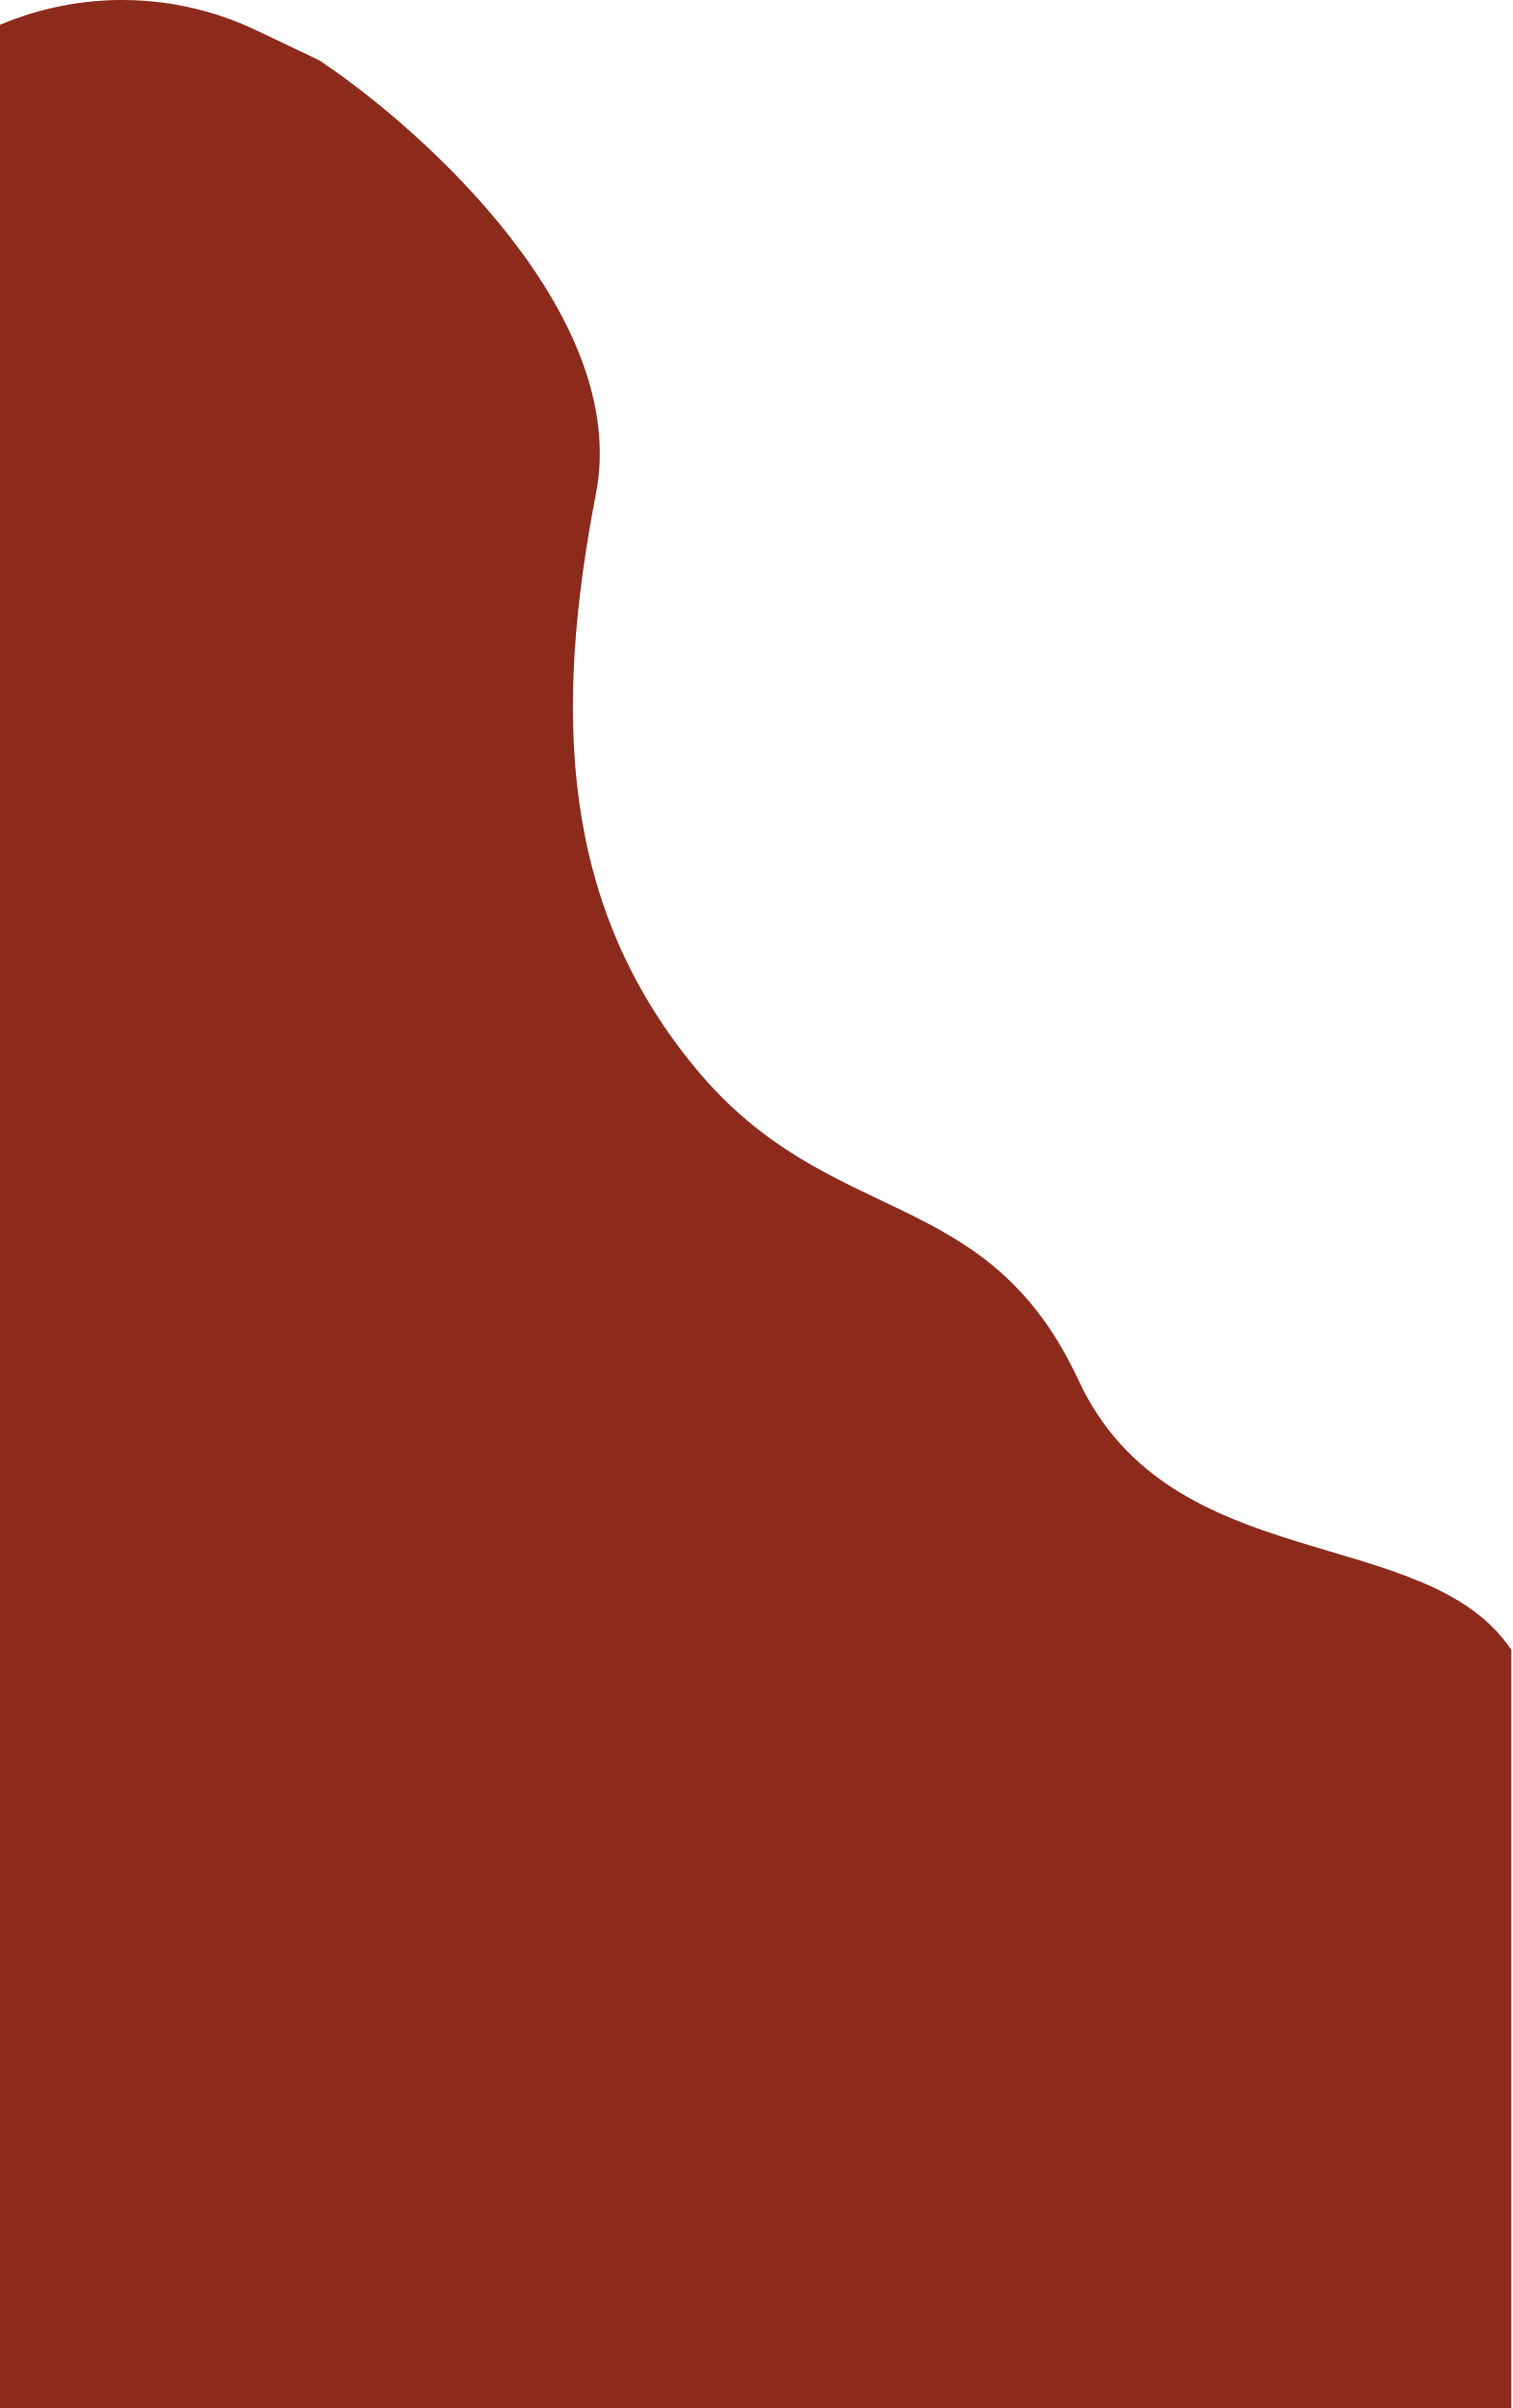
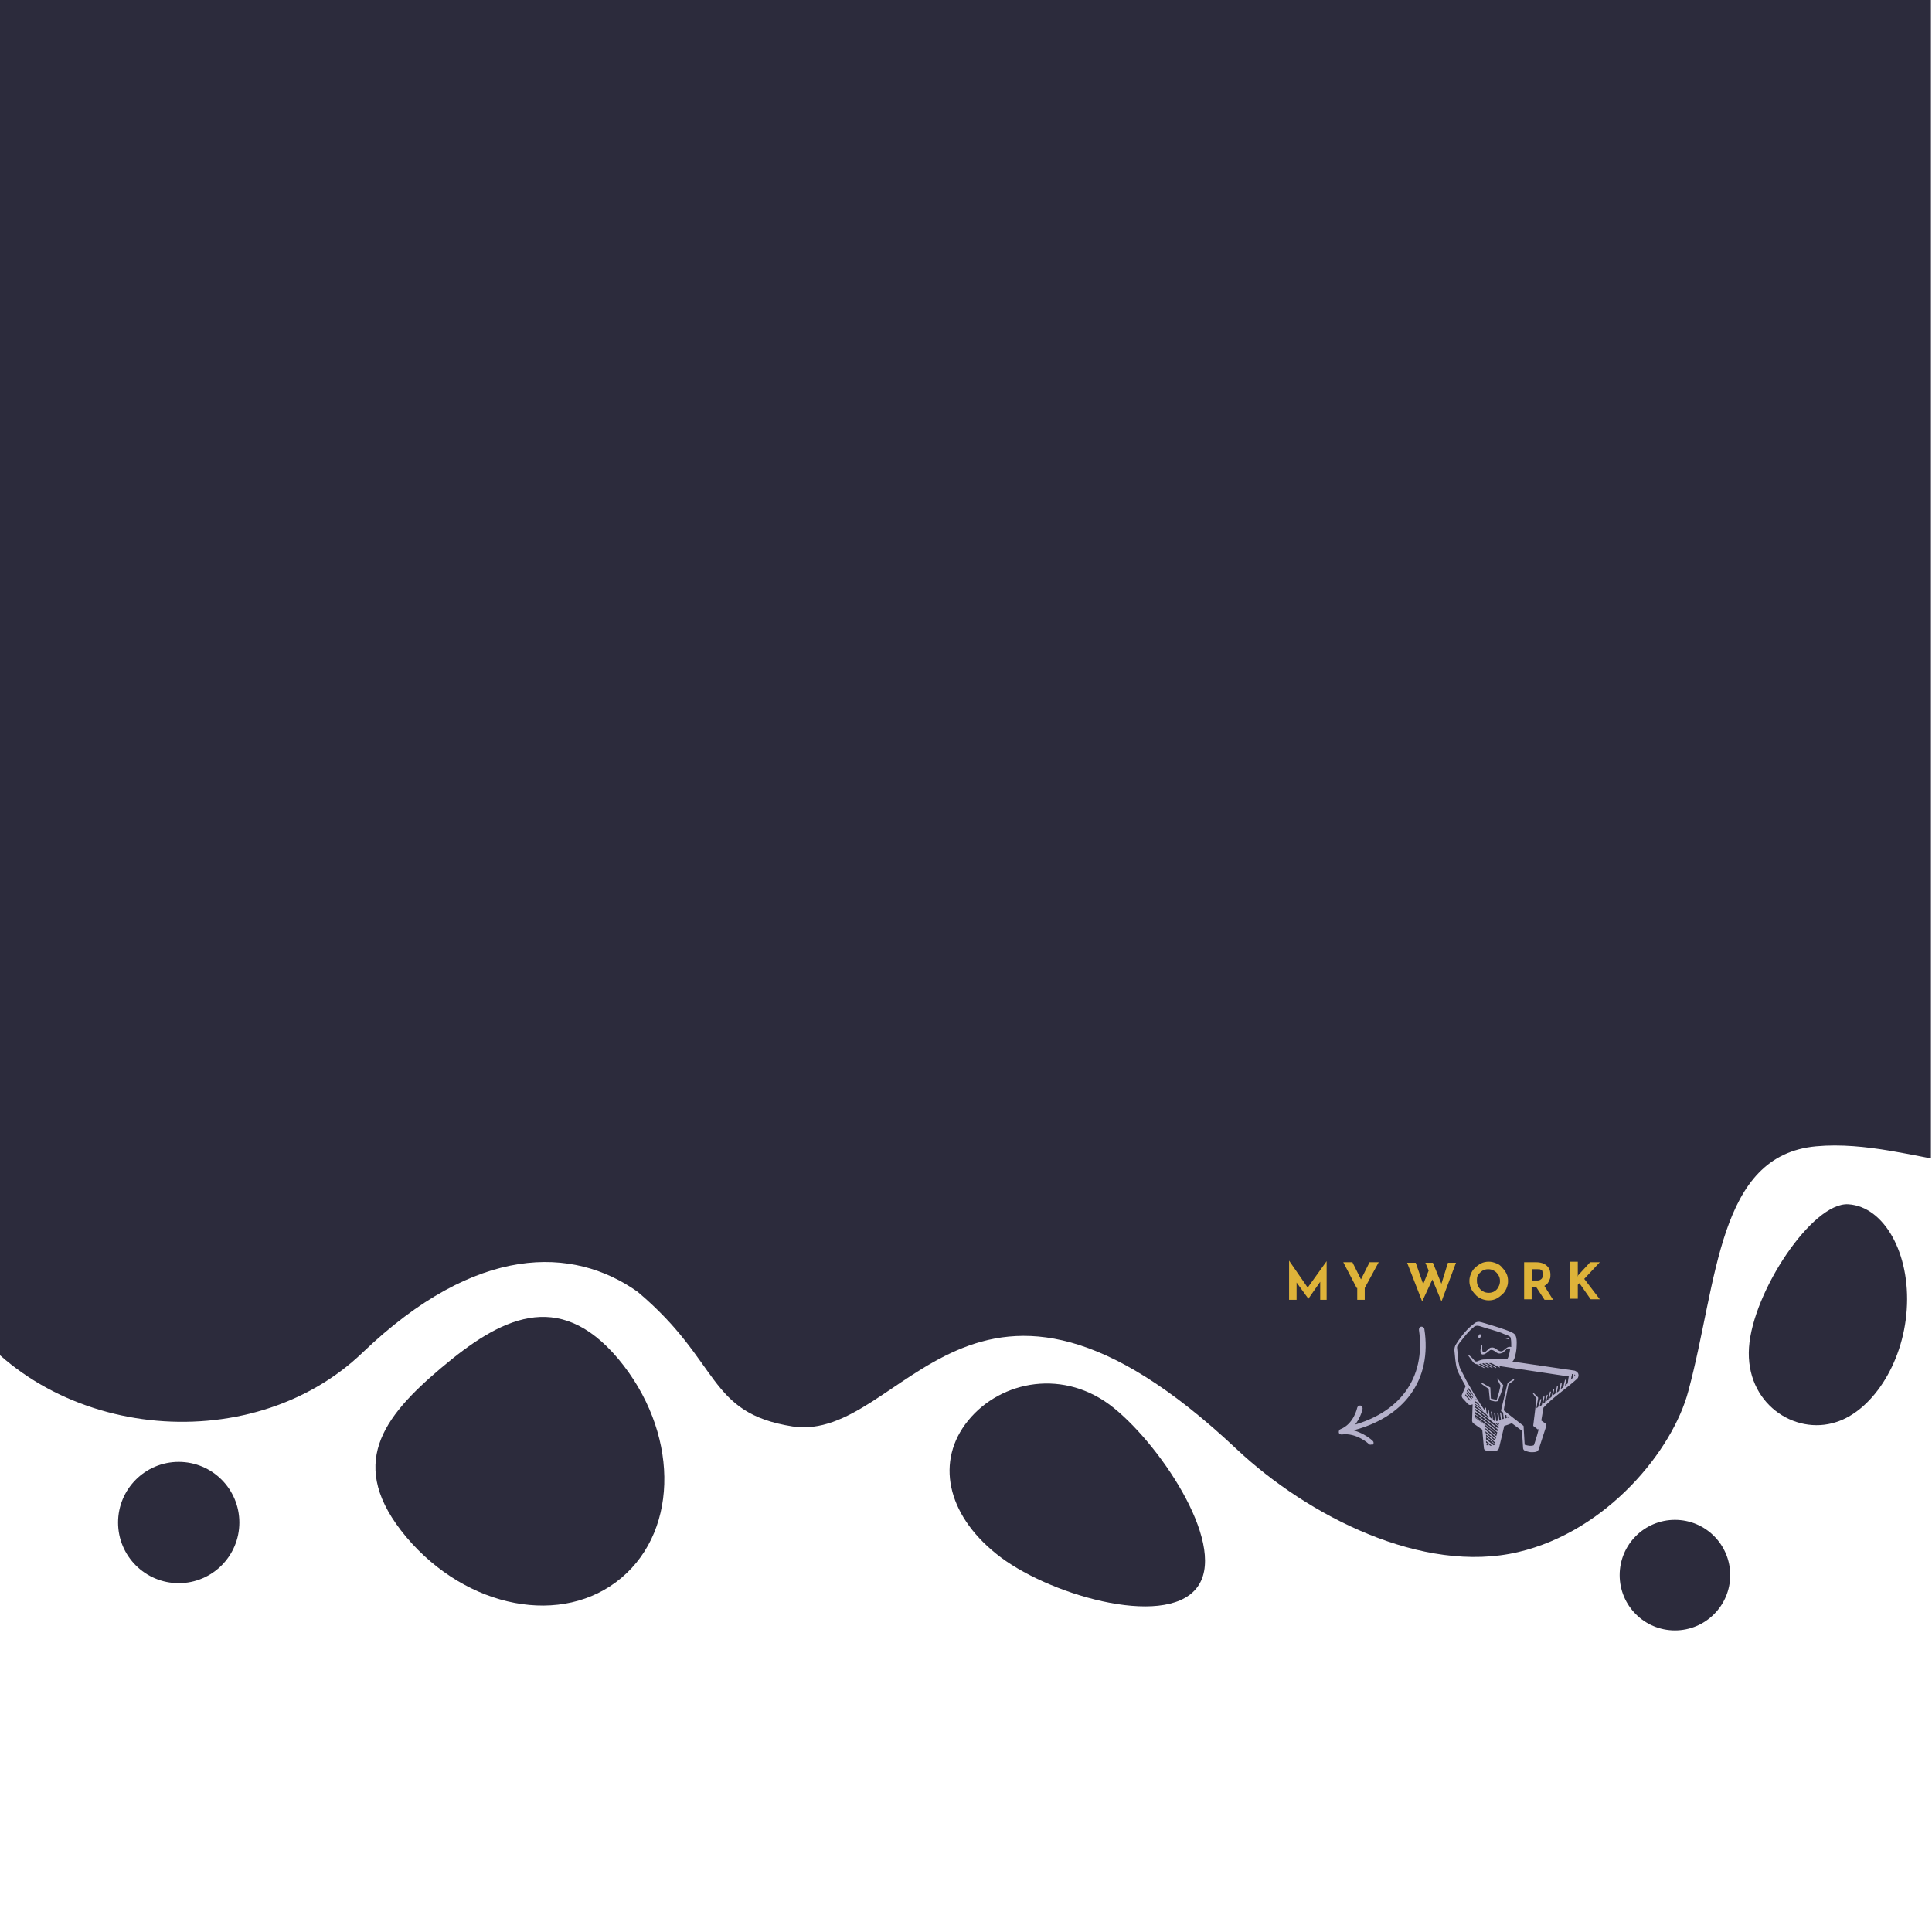
- <svg xmlns="http://www.w3.org/2000/svg" version="1.1" id="Layer_1" x="0px" y="0px" viewBox="0 0 1704.83 2714.59" style="enable-background:new 0 0 1704.83 2714.59;" xml:space="preserve">
+ <svg xmlns="http://www.w3.org/2000/svg" xmlns:xlink="http://www.w3.org/1999/xlink" version="1.1" id="Layer_1" x="0px" y="0px" viewBox="0 0 360 360" style="enable-background:new 0 0 360 360;" xml:space="preserve">
  <style type="text/css">
- 	.st0{fill:#8C2B1C;}
+ 	.st0{clip-path:url(#SVGID_00000131354990399698555150000014918182289486184588_);fill:#2C2B3C;}
+ 	.st1{clip-path:url(#SVGID_00000131354990399698555150000014918182289486184588_);}
+ 	.st2{fill:#B5B1CB;}
+ 	.st3{fill:#DEB339;}
</style>
  <g>
-     <path class="st0" d="M672,556.02c38.4-198.4-192-408-312-488l-70.81-33.75C198.13-9.13,92.84-11.41,0,28.02l0,0v2688h1704v-856   c-96-144-384-80-488-304s-280-168-432-352S624,804.02,672,556.02z" />
+     <defs>
+       <rect id="SVGID_1_" x="-1" y="-0.2" width="360.8" height="324.7" />
+     </defs>
+     <clipPath id="SVGID_00000078036983112647872520000002333009836094232496_">
+       <use xlink:href="#SVGID_1_" style="overflow:visible;" />
+     </clipPath>
+     <path style="clip-path:url(#SVGID_00000078036983112647872520000002333009836094232496_);fill:#2C2B3C;" d="M398.4,80.6   c-12.4,0.4-23.6,0-37.4-3V-1.5H-0.9V99.2c-25,4.4-41.4,30.3-15.8,64.3c1.7,2.2,2.9,4.8,4.3,7.1c19.3,30.5-12.2,44.8,4.5,72.7   c15.9,24.9,54.4,29,75.5,8.7c21.2-20.3,39.2-19.8,51.2-11.3c15.6,13.1,12.9,22.6,28.9,25.1c20.7,3.1,33.3-42.3,82.7,4.2   c13.3,12.5,34.7,23.4,52.5,19.2c16.6-3.9,28.8-19,31.7-30c5.5-20.4,5.4-43.9,23.8-45.6c18.4-1.7,38.1,11.4,47.5-2.9   c9.4-14.2,0.6-35.7,11-48.7s42.7-19.9,43.5-47C439.3,87.8,416.6,80,398.4,80.6z" />
+     <circle style="clip-path:url(#SVGID_00000078036983112647872520000002333009836094232496_);fill:#2C2B3C;" cx="312.1" cy="293.5" r="10.3" />
+     <circle style="clip-path:url(#SVGID_00000078036983112647872520000002333009836094232496_);fill:#2C2B3C;" cx="33.3" cy="283.7" r="11.3" />
+     <path style="clip-path:url(#SVGID_00000078036983112647872520000002333009836094232496_);fill:#2C2B3C;" d="M342.1,265   c-7.7,2.5-16.9-3.5-16.2-13.9c0.7-10.4,11.8-27.1,18.5-26.7c6.7,0.4,11.6,9.2,10.9,19.6S348.6,263,342.1,265L342.1,265z" />
+     <path style="clip-path:url(#SVGID_00000078036983112647872520000002333009836094232496_);fill:#2C2B3C;" d="M180.4,264.7   c6.1-7.5,18-9.8,27.2-2.3s21.4,26.2,15.3,33.6c-6.1,7.5-28.1,1-37.3-6.5C176.4,282.1,174.3,272.2,180.4,264.7L180.4,264.7z" />
+     <path style="clip-path:url(#SVGID_00000078036983112647872520000002333009836094232496_);fill:#2C2B3C;" d="M82.2,254.9   c10.9-9.2,21.8-15,33-1.7c11.2,13.4,11.5,31.6,0.6,40.8c-10.9,9.2-28.8,5.8-40.1-7.6C64.5,273,71.3,264.1,82.2,254.9L82.2,254.9z" />
+     <g style="clip-path:url(#SVGID_00000078036983112647872520000002333009836094232496_);">
+       <path class="st2" d="M275.6,249.3c0.3,0.1,0.4-0.5,0.3-0.6c-0.1-0.2-0.3,0-0.3,0S275.3,249.2,275.6,249.3z" />
+       <path class="st2" d="M279.1,256.9c0,0-0.1-0.1-0.1,0c0,0-0.1,0.1,0,0.1l0.6,1.2c-0.1,0.4-0.2,0.9-0.3,1.3    c-0.1,0.4-0.3,0.9-0.4,1.3c-0.4,0-0.7-0.1-1.1-0.2c0-0.1-0.1-2-0.1-2c0,0,0-0.1-0.1-0.1l-1.4-0.8c-0.1-0.1-0.2,0.1-0.1,0.2    c0,0,1.1,0.8,1.3,0.9c0,0.1,0.2,2,0.2,2c0,0,0,0.1,0.1,0.1c0.1,0.1,0.2,0.1,0.3,0.1c0.3,0.1,0.7,0.2,1,0.1c0,0,0.1,0,0.1-0.1    c0.4-0.9,0.8-1.8,1-2.8c0,0,0-0.1,0-0.1L279.1,256.9z" />
+       <path class="st2" d="M280.8,249.3c-0.1,0-0.3,0.1-0.3,0.1l0.7,0.2C281.2,249.5,280.9,249.3,280.8,249.3z" />
+       <path class="st2" d="M293.9,256.9c0.2-0.2,0.3-0.6,0.2-0.9c-0.1-0.3-0.4-0.5-0.7-0.6l-11.6-1.7c0.2-0.1,0.3-0.4,0.4-0.6    c0.2-0.6,0.4-1.5,0.4-2.4c0.1-1.7-0.3-2-0.4-2.1c-0.2-0.2-0.6-0.6-6.1-2.2c-0.2,0-0.3-0.1-0.5-0.1c-0.4,0-0.7,0.1-1,0.4    c-0.7,0.5-2,1.7-3.3,3.8c-0.2,0.3-0.3,0.7-0.3,1.1c0.1,0.9,0.2,2.6,0.5,3.5c0.1,0.5,0.9,2,1.6,3.2l-0.7,1.6    c-0.1,0.2,0,0.4,0.1,0.6l1,1.1c0.1,0.1,0.3,0.2,0.4,0.2c0.1,0,0.3,0,0.4-0.1l0.1,0l-0.1,3c0,0.2,0.1,0.4,0.2,0.5l1.7,1.2l0.3,3.4    c0,0.3,0.2,0.5,0.5,0.5c0,0,0.5,0.1,1,0.1c0.4,0,0.7,0,0.9-0.1c0.2-0.1,0.3-0.2,0.4-0.4l1-4.2c0.4-0.1,0.9-0.3,1.4-0.5l1.9,1.4    l0.2,3.2c0,0.2,0.1,0.4,0.3,0.5c0.1,0,0.6,0.3,1.3,0.3c0.3,0,0.6,0,0.9-0.1c0.2-0.1,0.3-0.2,0.4-0.4l1.4-4.3    c0.1-0.2,0-0.5-0.2-0.6l-0.7-0.5l0.4-2.4C289.2,260.5,291.8,258.8,293.9,256.9z M285.8,269.3c-0.5,0.2-1.1,0.1-1.7-0.1    c0-0.1-0.2-3.4-0.2-3.4c0,0,0-0.1,0-0.1c0,0-3.5-2.7-3.7-2.9c0.1-0.8,0.8-4.5,0.9-4.9c0.1,0,1-0.7,1-0.7c0.1-0.1,0-0.2-0.1-0.2    l-1.1,0.7c0,0,0,0,0,0.1l-1.2,5c0,0.1,0,0.2,0.1,0.2c0,0,0.3,0.2,0.4,0.3c0,0-0.1,0-0.1,0.1c0,0.3,0.1,0.6,0.1,1c0,0-0.1,0-0.1,0    c-0.1,0-0.1,0-0.2,0.1c-0.1-0.4-0.1-0.8-0.2-1.2c0,0,0-0.1-0.1-0.1c0,0-0.1,0-0.1,0.1c0.1,0.4,0.1,0.8,0.2,1.3    c-0.1,0-0.2,0.1-0.3,0.1c-0.1-0.4-0.1-0.9-0.2-1.3c0,0-0.1-0.1-0.1-0.1c-0.1,0-0.1,0.1-0.1,0.1c0.1,0.4,0.1,0.9,0.2,1.3    c-0.1,0-0.2,0.1-0.4,0.1c-0.1-0.5-0.1-1-0.2-1.5c0-0.1-0.2-0.1-0.2,0c0.1,0.5,0.1,1,0.2,1.5c0,0-0.1,0-0.1,0    c-0.1-0.1-0.2-0.1-0.3-0.2c-0.1-0.5-0.1-1-0.2-1.5c0-0.1-0.2-0.1-0.2,0c0.1,0.4,0.1,0.9,0.2,1.3c-0.1-0.1-0.3-0.2-0.4-0.4    c-0.1-0.4-0.1-0.9-0.2-1.3c0-0.1-0.2-0.1-0.2,0c0,0.3,0.1,0.6,0.1,1c-0.1-0.1-0.2-0.3-0.3-0.4c0-0.3-0.1-0.6-0.1-0.9    c0,0,0-0.1-0.1-0.1c0,0-0.1,0-0.1,0.1c0,0.2,0,0.4,0.1,0.6c-1.1-1.5-2-3-2.9-4.6c-0.5-0.8-0.9-1.6-1.3-2.4    c-0.2-0.4-0.4-0.8-0.6-1.2c-0.1-0.4-0.2-0.9-0.3-1.3c-0.1-0.5-0.1-0.9-0.1-1.4c0-0.2-0.1-0.8-0.1-1c0-0.2,0.1-0.4,0.2-0.5    c0.2-0.3,0.4-0.6,0.6-0.8c0.7-0.9,1.4-1.8,2.3-2.5c0,0,0.1-0.1,0.1-0.1c0.3-0.2,0.6-0.2,1-0.1c0.4,0.1,1.5,0.5,2,0.6    c0.9,0.3,1.8,0.5,2.6,0.9c0.4,0.1,0.8,0.3,1.1,0.5c0.2,0.3,0.2,1.1,0.2,1.9c-1.1-0.3-1.3,1.2-2.3,0.7c-0.4-0.2-0.8-0.7-1.4-0.6    c-0.4,0-0.6,0.4-0.9,0.6c-0.2,0.2-0.3,0.3-0.5,0.3c-0.4,0.1-0.3-0.9-0.3-1.2c0-0.1-0.1-0.2-0.2,0c-0.1,0.4-0.2,0.9-0.1,1.3    c0.2,0.4,0.5,0.3,0.8,0.2c0.3-0.2,0.6-0.4,0.8-0.6c0.2-0.2,0.4-0.2,0.7-0.1c0.3,0.1,0.5,0.4,0.8,0.5c0.3,0.2,0.8,0.1,1.1-0.1    c0.5-0.4,0.7-0.9,1.3-0.7c-0.1,0.8-0.3,1.7-0.6,2c0,0,0,0-0.1,0l-0.1,0c-1.1,0-2.4,0-3.5,0c-0.5,0-1,0-1.4,0.2    c-0.1,0-0.2,0.1-0.3,0.1l-0.2,0.1c-0.1,0-0.3,0-0.4-0.1c-0.3-0.4-0.7-0.8-1.1-1.1c-0.1-0.1-0.2,0-0.1,0.1c0.3,0.4,0.5,0.7,0.8,1.1    c0.1,0.1,0.1,0.2,0.3,0.3c0.1,0.1,0.3,0.2,0.5,0.2l1.3,0.7c0,0,0,0,0,0c0,0,0.1,0,0.1,0c0,0,0-0.1,0-0.1l-1.1-0.6c0,0,0.1,0,0.1,0    c0.1,0,0.1,0,0.2-0.1l1.5,0.8c0,0,0,0,0,0c0,0,0.1,0,0.1,0c0,0,0-0.1,0-0.1l-1.3-0.7c0.1,0,0.2,0,0.3-0.1c0,0,0,0,0,0l1.6,0.9    c0,0,0,0,0,0c0,0,0.1,0,0.1,0c0,0,0-0.1,0-0.1l-1.4-0.8c0.1,0,0.3,0,0.4,0c0,0,0,0,0,0l1.6,0.9c0,0,0,0,0,0c0,0,0.1,0,0.1,0    c0,0,0-0.1,0-0.1l-1.4-0.8c0.2,0,0.3,0,0.5,0l1.5,0.8c0,0,0,0,0,0c0,0,0.1,0,0.1,0c0,0,0-0.1,0-0.1l-0.4-0.2l13.3,2    c0,0-0.1,0-0.1,0.1c-0.1,0.4-0.1,0.8-0.2,1.2c-0.2,0.1-0.3,0.3-0.5,0.4c0.1-0.3,0.2-0.7,0.2-1c0-0.1-0.2-0.2-0.2,0    c-0.1,0.4-0.2,0.8-0.3,1.3c0,0,0,0,0,0c-0.2,0.1-0.3,0.2-0.5,0.4c0.1-0.4,0.2-0.8,0.2-1.1c0-0.1-0.2-0.2-0.2,0    c-0.1,0.5-0.2,0.9-0.3,1.4c-0.1,0.1-0.3,0.2-0.4,0.3c0.1-0.4,0.1-0.7,0.2-1.1c0-0.1-0.2-0.2-0.2,0c-0.1,0.4-0.2,0.9-0.3,1.3    c-0.2,0.1-0.3,0.2-0.5,0.4c0.1-0.4,0.2-0.7,0.3-1.1c0-0.1-0.1-0.2-0.2,0c-0.1,0.4-0.2,0.9-0.3,1.3c-0.1,0.1-0.3,0.2-0.4,0.3    c0.1-0.4,0.2-0.8,0.3-1.2c0-0.1-0.2-0.2-0.2,0c-0.1,0.5-0.2,0.9-0.3,1.4c-0.1,0.1-0.3,0.2-0.4,0.3c0.1-0.4,0.2-0.7,0.3-1.1    c0-0.1-0.1-0.2-0.2,0c-0.1,0.4-0.2,0.9-0.3,1.3c-0.1,0.1-0.3,0.2-0.4,0.3c0.1-0.4,0.2-0.8,0.3-1.3c0-0.1-0.2-0.2-0.2,0    c-0.1,0.5-0.2,1-0.3,1.5c-0.1,0.1-0.2,0.2-0.4,0.2c0.1-0.4,0.2-0.8,0.3-1.2c0-0.1-0.1-0.2-0.2,0c-0.1,0.5-0.3,0.9-0.4,1.4    c-0.1,0.1-0.2,0.1-0.3,0.2c0.1-0.8,0.3-1.8,0.3-1.8c0-0.1,0-0.1,0-0.2l-0.9-0.9c0,0-0.1,0-0.1,0c0,0-0.1,0.1,0,0.1    c0,0,0.6,0.9,0.7,1c0,0.2-0.6,5-0.6,5c0,0,0,0.1,0,0.1l0.9,0.7C287.1,265.3,285.9,269.2,285.8,269.3z M280.9,264.2    c0-0.1,0-0.2,0-0.3c0.1,0.1,0.2,0.1,0.3,0.2C281.1,264.1,281,264.2,280.9,264.2z M280.7,263.7c0,0.2,0,0.4,0.1,0.5c0,0,0,0,0,0    c-0.1,0-0.2,0.1-0.3,0.1c0-0.3-0.1-0.6-0.1-0.9C280.4,263.6,280.6,263.7,280.7,263.7z M274.9,264.1c1.1,0.8,2.2,1.7,3.2,2.5    c0.3,0.2,0.5,0.5,0.8,0.7l-0.1,0.3c-0.7-0.6-1.4-1.2-2.1-1.8l0-0.2c0,0,0-0.1,0-0.1l-1.8-1.3L274.9,264.1z M279.4,265.1l-0.1,0.3    c-0.1-0.1-0.2-0.1-0.3-0.2C279.2,265.1,279.3,265.1,279.4,265.1z M278.8,265.2C278.8,265.2,278.9,265.2,278.8,265.2    c0.2,0.1,0.3,0.2,0.4,0.3c0,0,0,0,0.1,0l-0.1,0.2c-0.2-0.2-0.5-0.4-0.7-0.6C278.6,265.2,278.7,265.2,278.8,265.2z M274.9,263.1    c1.2,0.8,2.3,1.7,3.4,2.6c0.3,0.2,0.6,0.5,0.8,0.7l-0.1,0.3c-1-0.9-2.1-1.8-3.2-2.6c-0.3-0.2-0.7-0.5-1-0.7L274.9,263.1z     M275.8,263.5c-0.3-0.2-0.6-0.4-0.9-0.7l0-0.3c1.2,0.9,2.3,1.7,3.5,2.7c0.3,0.2,0.6,0.5,0.9,0.7l-0.1,0.3    C278.1,265.3,276.9,264.4,275.8,263.5z M275.9,263c-0.3-0.2-0.7-0.5-1-0.7l0-0.3c0.7,0.5,1.4,1,2,1.5c0.2,0.2,0.4,0.5,0.6,0.7    C277,263.9,276.4,263.5,275.9,263z M274.9,261.8l0-0.2c0.4,0.3,0.8,0.6,1.1,0.8c0,0,0,0,0,0c0.1,0.2,0.3,0.4,0.4,0.6    C276,262.6,275.5,262.2,274.9,261.8z M274.9,261.4l0-0.3c0.2,0.1,0.3,0.2,0.5,0.3c0.1,0.2,0.3,0.4,0.4,0.6    C275.5,261.8,275.2,261.6,274.9,261.4z M275,260.8l0-0.2c0.1,0.1,0.1,0.2,0.2,0.3C275.1,260.9,275,260.9,275,260.8z M274.7,260.3    c-0.4-0.5-0.8-1-1.2-1.5l0.1-0.2c0.2,0.3,0.4,0.5,0.6,0.8C274.4,259.7,274.5,260,274.7,260.3L274.7,260.3z M274.4,260.5    C274.4,260.5,274.4,260.5,274.4,260.5c-0.4-0.4-0.7-0.9-1.1-1.3l0.1-0.2c0.4,0.5,0.7,0.9,1.1,1.4L274.4,260.5z M273.1,259.8    c0.3,0.4,0.6,0.7,0.9,1.1l-0.1,0.1l-0.9-1L273.1,259.8z M273.2,259.6l0.1-0.2c0.3,0.4,0.7,0.8,1,1.2c0,0,0,0,0,0l-0.1,0.1    C273.8,260.4,273.5,260,273.2,259.6z M274.9,263.6c1.1,0.8,2.2,1.7,3.3,2.6c0.3,0.2,0.5,0.5,0.8,0.7l-0.1,0.3    c-1-0.9-2.1-1.8-3.2-2.6c-0.3-0.2-0.6-0.4-0.9-0.7L274.9,263.6z M278.7,268.1c-0.6-0.6-1.3-1.1-1.9-1.7l0-0.3    c0.7,0.6,1.3,1.2,2,1.7L278.7,268.1z M278.7,268.3l-0.1,0.2c-0.6-0.5-1.2-1-1.8-1.5l0-0.3C277.4,267.2,278,267.8,278.7,268.3    C278.7,268.3,278.7,268.3,278.7,268.3z M276.9,268.5c0.4,0.3,0.7,0.6,1.1,0.9c-0.1,0-0.2,0-0.3,0c-0.2-0.2-0.5-0.4-0.8-0.6    L276.9,268.5z M277.4,269.3c-0.2,0-0.3,0-0.4,0l0-0.3C277.1,269.1,277.3,269.2,277.4,269.3z M278.3,269.3    c-0.5-0.4-0.9-0.7-1.4-1.1l0-0.4c0.5,0.4,1.1,0.9,1.6,1.3l0,0.1C278.4,269.3,278.3,269.3,278.3,269.3z M276.9,267.6l0-0.3    c0.6,0.5,1.1,1,1.7,1.5l-0.1,0.2C278,268.5,277.4,268,276.9,267.6z M292.8,256l0.4,0.1c-0.1,0.2-0.1,0.5-0.2,0.7    c-0.1,0.1-0.2,0.2-0.3,0.3c0.1-0.3,0.1-0.6,0.2-0.9C292.9,256,292.9,256,292.8,256z M293.4,256.4c0,0-0.1,0.1-0.1,0.1    c0-0.1,0.1-0.3,0.1-0.4c0,0,0.1,0.1,0.1,0.1C293.5,256.3,293.5,256.4,293.4,256.4z M278.8,253.6c0,0,0,0.1,0.1,0.1l-0.2-0.1    C278.7,253.6,278.7,253.6,278.8,253.6z" />
+     </g>
+     <g style="clip-path:url(#SVGID_00000078036983112647872520000002333009836094232496_);">
+       <g>
+         <path class="st3" d="M240.2,242.1v-7.2h0l3.8,5.5l-0.6-0.1l3.8-5.3h0v7.2H246V238l0.1,0.7l-2.3,3.3h0l-2.4-3.3l0.2-0.6v4.1H240.2     z" />
+         <path class="st3" d="M252.8,240l-2.5-4.8h1.7l1.8,3.6l-0.4,0l1.8-3.6h1.7l-2.6,4.8v2.2h-1.4V240z" />
+         <path class="st3" d="M262.2,235.3h1.6l1.5,4.3l-0.2-0.1l1.3-3.2l0.6,1.9l-2,4.3L262.2,235.3z M265.6,235.3h1.4l1.7,4.2l-0.2,0     l1.3-4.2h1.5l-2.7,7.2L265.6,235.3z" />
+         <path class="st3" d="M273.8,238.7c0-0.5,0.1-0.9,0.3-1.4c0.2-0.4,0.4-0.8,0.8-1.1c0.3-0.3,0.7-0.6,1.1-0.8     c0.4-0.2,0.9-0.3,1.4-0.3c0.5,0,0.9,0.1,1.4,0.3s0.8,0.4,1.1,0.8c0.3,0.3,0.6,0.7,0.8,1.1c0.2,0.4,0.3,0.9,0.3,1.4     c0,0.5-0.1,0.9-0.3,1.4c-0.2,0.4-0.4,0.8-0.8,1.1c-0.3,0.3-0.7,0.6-1.1,0.8s-0.9,0.3-1.4,0.3c-0.5,0-0.9-0.1-1.4-0.3     c-0.4-0.2-0.8-0.4-1.1-0.8c-0.3-0.3-0.6-0.7-0.8-1.1C273.9,239.6,273.8,239.2,273.8,238.7z M275.2,238.7c0,0.4,0.1,0.8,0.3,1.1     c0.2,0.3,0.4,0.6,0.8,0.8c0.3,0.2,0.7,0.3,1.1,0.3c0.4,0,0.8-0.1,1.1-0.3s0.6-0.5,0.7-0.8c0.2-0.3,0.3-0.7,0.3-1.1     c0-0.4-0.1-0.8-0.3-1.1s-0.4-0.6-0.8-0.8c-0.3-0.2-0.7-0.3-1.1-0.3s-0.8,0.1-1.1,0.3s-0.6,0.5-0.8,0.8S275.2,238.3,275.2,238.7z" />
+         <path class="st3" d="M286.2,235.2c0.6,0,1.1,0.1,1.5,0.3c0.4,0.2,0.7,0.5,0.9,0.8s0.3,0.8,0.3,1.2c0,0.3,0,0.6-0.1,0.8     c-0.1,0.3-0.2,0.5-0.4,0.8c-0.2,0.2-0.4,0.4-0.8,0.6c-0.3,0.1-0.7,0.2-1.2,0.2h-1v2.2h-1.4v-6.9H286.2z M286.5,238.6     c0.3,0,0.5-0.1,0.6-0.2c0.2-0.1,0.3-0.3,0.3-0.4c0.1-0.2,0.1-0.3,0.1-0.4c0-0.1,0-0.2,0-0.3c0-0.1-0.1-0.2-0.1-0.4     s-0.2-0.2-0.3-0.3c-0.1-0.1-0.3-0.1-0.6-0.1h-1v2.1H286.5z M287.7,239.5l1.7,2.7h-1.6l-1.7-2.6L287.7,239.5z" />
+         <path class="st3" d="M293.8,237.7l0,0.3l0.2-0.3l2.3-2.5h1.8l-2.9,3.1l2.9,3.8h-1.7l-2.1-3l-0.3,0.3v2.6h-1.4v-6.9h1.4V237.7z" />
+       </g>
+     </g>
+     <g style="clip-path:url(#SVGID_00000078036983112647872520000002333009836094232496_);">
+       <path class="st2" d="M251.3,266.8c-0.2,0-0.4-0.2-0.5-0.4c-0.1-0.3,0.1-0.5,0.4-0.6c9.6-2.3,14.5-9,13.2-18c0-0.3,0.1-0.5,0.4-0.6    c0.3,0,0.5,0.1,0.6,0.4c1.5,9.5-3.7,16.7-13.9,19.1C251.4,266.8,251.3,266.8,251.3,266.8z" />
+       <path class="st2" d="M255.4,269.2c-0.1,0-0.2,0-0.3-0.1c0,0-2.3-2.2-5.1-1.8c-0.2,0-0.5-0.1-0.5-0.3c-0.1-0.2,0-0.6,0.3-0.7    c2.5-1,3.1-4,3.1-4c0.1-0.3,0.3-0.4,0.6-0.4c0.3,0.1,0.4,0.3,0.4,0.6c0,0.1-0.5,2.4-2.3,3.9c2.4,0.4,4.1,2,4.2,2.1    c0.2,0.2,0.2,0.5,0,0.7C255.7,269.1,255.5,269.2,255.4,269.2z" />
+     </g>
  </g>
</svg>
